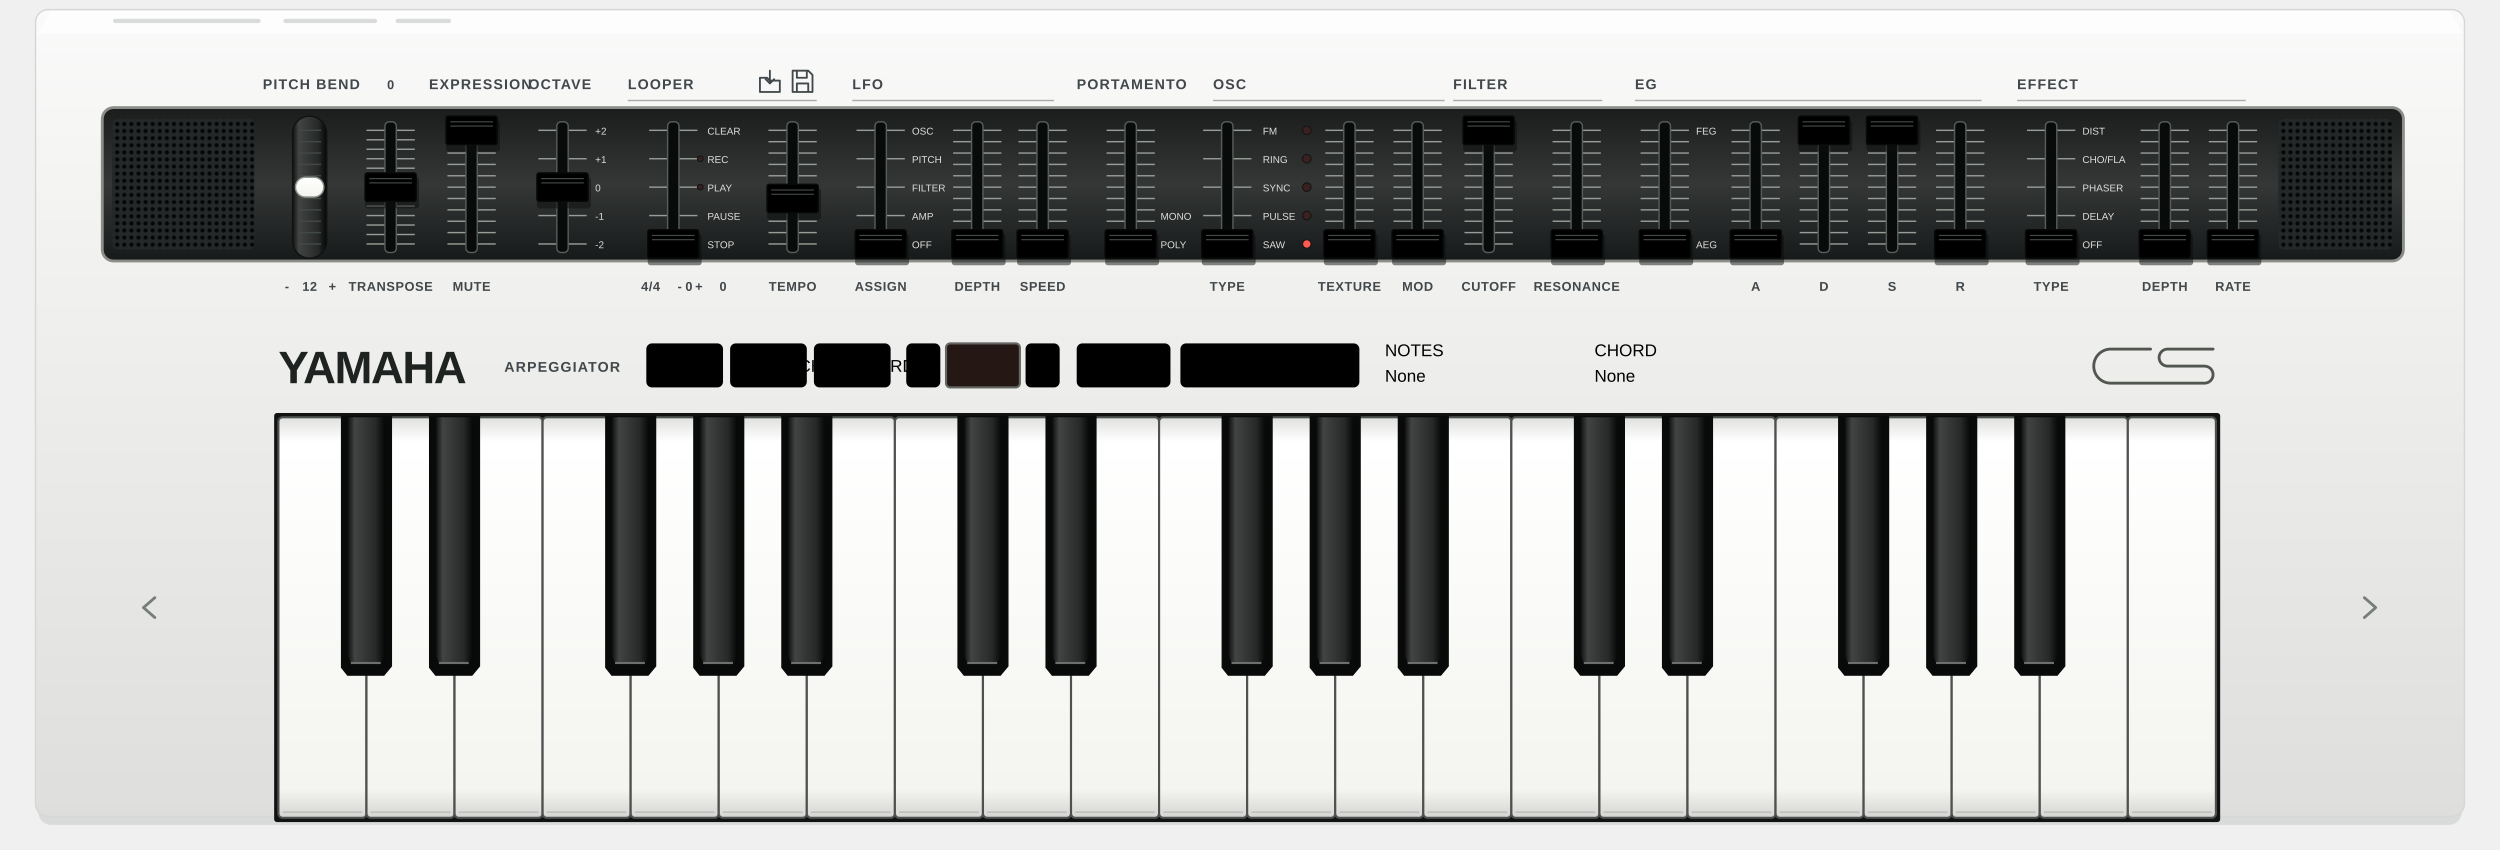
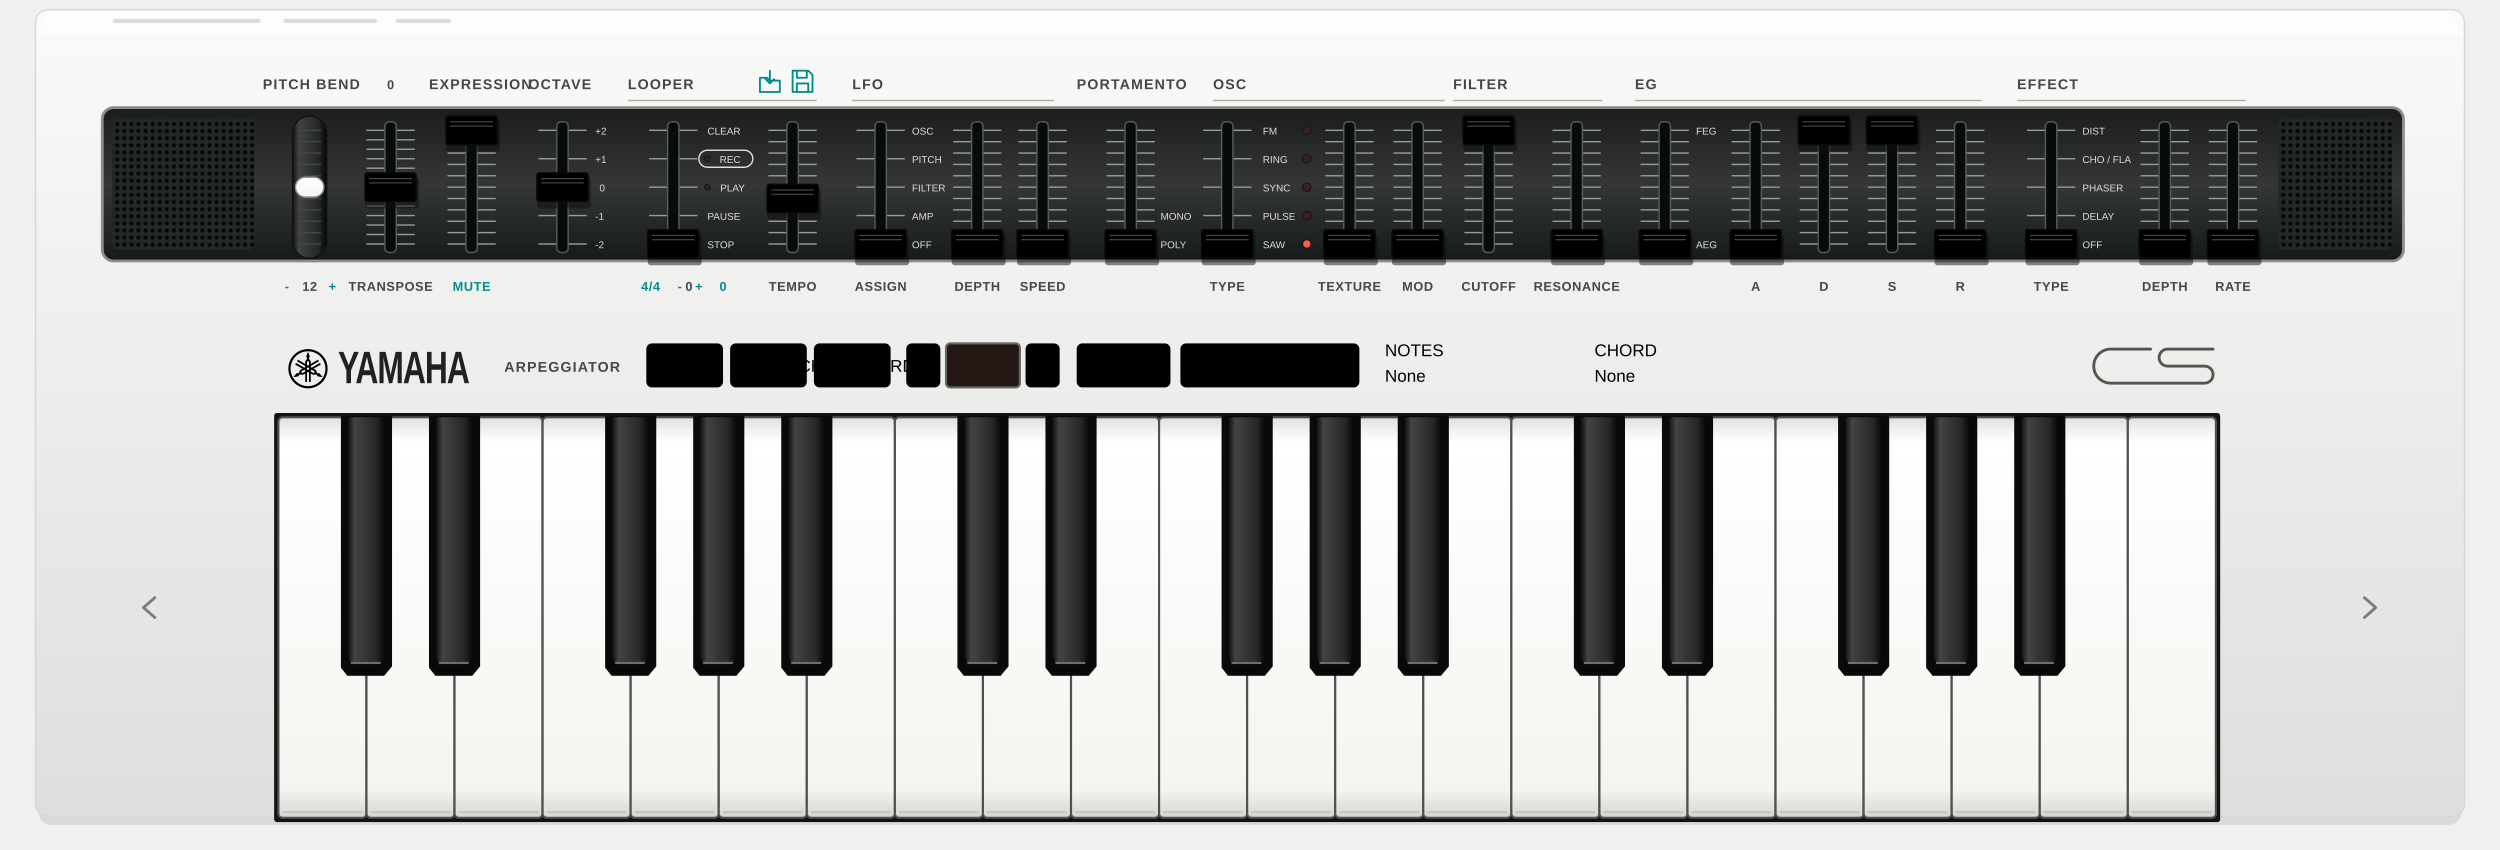
<svg xmlns="http://www.w3.org/2000/svg" viewBox="0 20.25 1760 597.75" aria-labelledby="panel-title panel-description">
  <style>
    text { font-family: Arial, sans-serif; user-select: none; pointer-events: none; }
    .section-label { font-size: 10px; font-weight: 700; letter-spacing: 0.8px; fill: #41474a; }
    .control-label { font-size: 9px; font-weight: 700; letter-spacing: 0.4px; fill: #41474a; text-anchor: middle; }
    .scale-label { font-size: 7px; fill: #dedfdc; }
    .selection-led { fill: var(--led-off, #3b2020); stroke: #141414; stroke-width: 0.8; }
    .selection-led.is-on { fill: var(--led-color, #ff5b50); filter: drop-shadow(0 0 2px var(--led-color, #ef6351)); }
    .focus-section, #looper-panel-wash, #fader-values { display: none; pointer-events: none; }
    .focus-mode .focus-section, .focus-mode #looper-panel-wash, .focus-mode #fader-values { display: inline; }
    .focus-section { opacity: 0.18; }
    .focus-mode .focus-looper { opacity: 0.2; }
    .focus-mode #filter-cutoff { --cap-fill: url(#cutoff-cap-fill); }
    .focus-mode #filter-resonance { --cap-fill: url(#resonance-cap-fill); }
    #fader-values { font-size: 11px; fill: #808080; text-anchor: middle; font-variant-numeric: tabular-nums; }
    .speakers-hidden .speaker { display: none; }
    .extra-key { display: none; }
    .five-octaves .extra-key { display: inline; }
+     
  </style>
  <defs>
    <linearGradient id="case-fill" x2="0" y2="1">
      <stop stop-color="#fafafa" />
      <stop offset="0.35" stop-color="#f0f0ee" />
      <stop offset="1" stop-color="#dedfdd" />
    </linearGradient>
    <linearGradient id="panel-fill" x2="0" y2="1">
      <stop stop-color="#1b1d1d" />
      <stop offset="0.5" stop-color="#353737" />
      <stop offset="1" stop-color="#171a1a" />
    </linearGradient>
    <linearGradient id="white-fill" x2="0" y2="1">
      <stop stop-color="#e0e1df" />
      <stop offset="0.06" stop-color="#fff" />
      <stop offset="0.93" stop-color="#f4f4f0" />
      <stop offset="1" stop-color="#d5d6d3" />
    </linearGradient>
    <linearGradient id="black-fill" x2="1" y2="0">
      <stop stop-color="#111" />
      <stop offset="0.18" stop-color="#414443" />
      <stop offset="0.75" stop-color="#262928" />
      <stop offset="1" stop-color="#060707" />
    </linearGradient>
    <linearGradient id="cap-fill" x2="0" y2="1">
      <stop stop-color="#070808" />
      <stop offset="0.45" stop-color="#2c3030" />
      <stop offset="0.6" stop-color="#121515" />
-       <stop offset="0.65" stop-color="#c5c6bf" />
+       <stop offset="0.65" stop-color="white" />
      <stop offset="0.78" stop-color="#777d79" />
      <stop offset="1" stop-color="#080a0a" />
    </linearGradient>
    <linearGradient id="cutoff-cap-fill" x2="0" y2="1">
      <stop stop-color="#831d20" />
      <stop offset="0.5" stop-color="#d94b4b" />
      <stop offset="0.65" stop-color="#ffada5" />
      <stop offset="1" stop-color="#91272b" />
    </linearGradient>
    <linearGradient id="resonance-cap-fill" x2="0" y2="1">
      <stop stop-color="#19447e" />
      <stop offset="0.5" stop-color="#4288d6" />
      <stop offset="0.65" stop-color="#a7d6ff" />
      <stop offset="1" stop-color="#20528e" />
    </linearGradient>
    <linearGradient id="arp-button-glass" x2="0" y2="1">
      <stop stop-color="#fafbf8" stop-opacity="0.9" />
      <stop offset="0.48" stop-color="#e7e8e4" stop-opacity="0.88" />
      <stop offset="1" stop-color="#cbd0ca" stop-opacity="0.95" />
    </linearGradient>
    <linearGradient id="arp-button-lit" x2="0" y2="1">
      <stop stop-color="#fff5c3" />
      <stop offset="0.48" stop-color="#ffc253" />
      <stop offset="1" stop-color="#cf7117" />
    </linearGradient>
    <linearGradient id="arp-button-red" x2="0" y2="1">
      <stop stop-color="#ffe4e0" />
      <stop offset="0.48" stop-color="#ffaaa1" />
      <stop offset="1" stop-color="#dd665e" />
    </linearGradient>
    <pattern id="speaker-holes" width="5" height="5" patternUnits="userSpaceOnUse">
      <rect width="5" height="5" fill="#252828" />
      <circle cx="2.5" cy="2.5" r="1.5" fill="#060808" />
    </pattern>
    <g id="fader-track">
      <path d="M-17 0H17 M-17 8H17 M-17 16H17 M-17 24H17 M-17 32H17 M-17 40H17 M-17 48H17 M-17 56H17 M-17 64H17 M-17 72H17 M-17 80H17" fill="none" stroke="#969c96" stroke-width="1" />
      <rect x="-4" y="-6" width="8" height="92" rx="3" fill="#090b0b" stroke="#565e59" />
    </g>
    <g id="selector-track">
      <path d="M-17 0H17 M-17 20H17 M-17 40H17 M-17 60H17 M-17 80H17" fill="none" stroke="#969c96" stroke-width="1" />
      <rect x="-4" y="-6" width="8" height="92" rx="3" fill="#090b0b" stroke="#565e59" />
    </g>
    <g id="transpose-track">
      <path d="M-17 0H17 M-17 6.667H17 M-17 13.333H17 M-17 20H17 M-17 26.667H17 M-17 33.333H17 M-17 40H17 M-17 46.667H17 M-17 53.333H17 M-17 60H17 M-17 66.667H17 M-17 73.333H17 M-17 80H17" fill="none" stroke="#969c96" stroke-width="1" />
      <rect x="-4" y="-6" width="8" height="92" rx="3" fill="#090b0b" stroke="#565e59" />
    </g>
    <g id="fader-cap">
      <rect x="-19" y="-10" width="38" height="22" rx="2" fill="#0c0e0e" opacity="0.5" transform="translate(1 3)" />
      <rect x="-18" y="-10" width="36" height="20" rx="1.5" fill="var(--cap-fill, url(#cap-fill))" stroke="#080909" />
      <path d="M-15 -6H15 M-15 -3H15" stroke="#444b47" stroke-width="0.8" />
    </g>
    <g id="pitch-track">
      <rect x="-12" y="-10" width="24" height="100" rx="12" fill="url(#black-fill)" stroke="#101211" />
      <path d="M-8 0H8 M-8 8H8 M-8 16H8 M-8 24H8 M-8 32H8 M-8 40H8 M-8 48H8 M-8 56H8 M-8 64H8 M-8 72H8 M-8 80H8" stroke="#434944" />
    </g>
    <g id="pitch-cap">
      <rect x="-10" y="-7" width="20" height="14" rx="7" fill="url(#white-fill)" stroke="#8c938b" />
    </g>
    <g id="white-key">
      <rect class="key-surface" x="0" width="62" height="282" rx="3" fill="url(#white-fill)" stroke="#4e514f" stroke-width="1.5" />
      <path d="M3 278H59" stroke="#babcb8" />
    </g>
    <g id="black-key">
      <path class="key-surface" d="M0 0H34V175L29 181H4L0 176Z" fill="#080909" stroke="#090a0a" stroke-width="2" />
      <path d="M4 0H30V167L27 173H6L4 168Z" fill="url(#black-fill)" />
      <path d="M6 173H27" stroke="#6b706c" stroke-width="1.5" />
    </g>
  </defs>
  <rect id="body-edge" x="27" y="33" width="1706" height="568" rx="9" fill="#a5a9a7" opacity="0.3" />
  <rect id="body" x="25" y="27" width="1710" height="568" rx="9" fill="url(#case-fill)" stroke="#d4d7d4" />
  <path id="body-highlight" d="M36 28H1724L1734 44H26Z" fill="#fff" opacity="0.6" />
  <path id="body-vents" d="M81 35H182 M201 35H264 M280 35H316" stroke="#d9dcda" stroke-width="3" stroke-linecap="round" />
  <rect id="control-strip" x="72" y="96" width="1620" height="108" rx="8" fill="url(#panel-fill)" stroke="#8b8e88" stroke-width="2" />
  <rect class="speaker" x="79" y="104" width="100" height="92" rx="4" fill="url(#speaker-holes)" />
  <rect class="speaker" x="1604" y="104" width="80" height="92" rx="4" fill="url(#speaker-holes)" />
  <g aria-hidden="true">
    <rect id="looper-panel-wash" x="436" y="97" width="150" height="106" fill="#f0f0ee" opacity="0.8" />
    <rect id="focus-lfo" class="focus-section" x="590" y="70" width="168" height="178" rx="5" fill="#9ad7c1" />
    <rect class="focus-section" x="760" y="70" width="75" height="178" rx="5" fill="#ead696" />
    <rect class="focus-section" x="837" y="70" width="183" height="178" rx="5" fill="#bba7e8" />
    <rect id="focus-filter" class="focus-section" x="1022" y="70" width="120" height="178" rx="5" fill="#eaa98f" />
    <rect id="focus-eg" class="focus-section" x="1144" y="70" width="266" height="178" rx="5" fill="#9fc9e8" />
    <rect id="focus-effect" class="focus-section" x="1412" y="70" width="188" height="178" rx="5" fill="#e5a9cd" />
  </g>
  <g class="section-label">
    <text x="185" y="83">PITCH BEND</text>
    <text x="302" y="83" textLength="61" lengthAdjust="spacingAndGlyphs">EXPRESSION</text>
    <text x="372" y="83">OCTAVE</text>
    <text class="focus-looper" x="442" y="83">LOOPER</text>
    <text x="600" y="83">LFO</text>
    <text x="758" y="83">PORTAMENTO</text>
    <text x="854" y="83">OSC</text>
    <text x="1023" y="83">FILTER</text>
    <text x="1151" y="83">EG</text>
    <text x="1420" y="83">EFFECT</text>
  </g>
  <g id="looper-load" class="clickable-label focus-looper" role="button" tabindex="0" aria-label="Load MIDI loop">
    <rect x="532" y="69" width="20" height="19" rx="2" fill="transparent" />
-     <path d="M535 75h5l2 2h7v8h-14z M542 70v9m-3-3 3 3 3-3" fill="none" stroke="#41474a" stroke-width="1.3" stroke-linecap="round" stroke-linejoin="round" pointer-events="none" />
+     <path d="M535 75h5l2 2h7v8h-14z M542 70v9m-3-3 3 3 3-3" fill="none" stroke="darkcyan" stroke-width="1.3" stroke-linecap="round" stroke-linejoin="round" pointer-events="none" />
  </g>
  <g id="looper-save" class="clickable-label focus-looper" role="button" tabindex="0" aria-label="Save MIDI loop">
    <rect x="555" y="69" width="20" height="19" rx="2" fill="transparent" />
-     <path d="M558 70h11l3 3v12h-14z M561 70v5h7v-5 M561 85v-6h8v6" fill="none" stroke="#41474a" stroke-width="1.3" stroke-linecap="round" stroke-linejoin="round" pointer-events="none" />
+     <path d="M558 70h11l3 3v12h-14z M561 70v5h7v-5 M561 85v-6h8v6" fill="none" stroke="darkcyan" stroke-width="1.3" stroke-linecap="round" stroke-linejoin="round" pointer-events="none" />
  </g>
  <text id="transpose-value" class="control-label" x="275" y="83" aria-hidden="true">0</text>
  <path class="focus-looper" d="M442 91H575" fill="none" stroke="#aaada7" />
  <path d="M600 91H742 M854 91H1017 M1023 91H1128 M1151 91H1395 M1420 91H1581" fill="none" stroke="#aaada7" />
  <g id="pitch-bend" class="fader" transform="translate(218 112)" data-label="Pitch bend" data-value="64" data-max="127">
    <use class="track" href="#pitch-track" />
    <use class="cap" href="#pitch-cap" y="40" />
    <rect class="hit-area" x="-22" y="-15" width="44" height="110" fill="transparent" />
  </g>
  <g id="transpose" class="fader" transform="translate(275 112)" data-label="Transpose" data-value="0" data-min="-12" data-max="12">
    <use class="track" href="#transpose-track" />
    <use class="cap" href="#fader-cap" y="40" />
    <rect class="hit-area" x="-22" y="-15" width="44" height="110" fill="transparent" />
  </g>
  <g id="expression" class="fader" transform="translate(332 112)" data-label="Expression" data-value="127" data-max="127">
    <use class="track" href="#fader-track" />
    <use class="cap" href="#fader-cap" y="0" />
    <rect class="hit-area" x="-22" y="-15" width="44" height="110" fill="transparent" />
  </g>
  <g id="octave" class="fader" transform="translate(396 112)" data-label="Octave" data-value="2" data-max="4">
    <use class="track" href="#selector-track" />
    <use class="cap" href="#fader-cap" y="40" />
    <text class="scale-label" x="23" y="3" data-step="4">+2</text>
    <text class="scale-label" x="23" y="23" data-step="3">+1</text>
-     <text class="scale-label" x="23" y="43" data-step="2">0</text>
+     <text class="scale-label" x="26" y="43" data-step="2">0</text>
    <text class="scale-label" x="23" y="63" data-step="1">-1</text>
    <text class="scale-label" x="23" y="83" data-step="0">-2</text>
    <rect class="hit-area" x="-22" y="-15" width="44" height="110" fill="transparent" />
  </g>
  <g id="looper" class="fader focus-looper" transform="translate(474 112)" data-label="Looper" data-value="0" data-max="4">
    <use class="track" href="#selector-track" />
    <use class="cap" href="#fader-cap" y="80" />
    <text class="scale-label" x="24" y="3" data-step="4">CLEAR</text>
-     <text class="scale-label" x="24" y="23" data-step="3">REC</text>
-     <text class="scale-label" x="24" y="43" data-step="2">PLAY</text>
+     <g class="rec-badge">
+       <rect fill="transparent" stroke="#dedfdc" stroke-width="1" height="12" rx="6" y="14" x="18" width="38" />
+       <text class="scale-label position-label clickable-label" y="23" data-step="3" fill="#dedfdc" text-anchor="middle" x="40">REC</text>
+     </g>
+     <text class="scale-label" x="33" y="43" data-step="2">PLAY</text>
    <text class="scale-label" x="24" y="63" data-step="1">PAUSE</text>
    <text class="scale-label" x="24" y="83" data-step="0">STOP</text>
-     <circle class="selection-led" cx="19" cy="20" r="2" data-value="3" />
-     <circle class="selection-led" cx="19" cy="40" r="2" data-value="2" />
+     <circle class="selection-led" cx="24" cy="20" r="2" data-value="3" />
+     <circle class="selection-led" cx="24" cy="40" r="2" data-value="2" style="--led-color: lime" />
    <rect class="hit-area" x="-22" y="-15" width="44" height="110" fill="transparent" />
  </g>
  <g id="tempo" class="fader focus-looper" transform="translate(558 112)" data-label="Tempo" data-value="120" data-min="40" data-max="240">
    <use class="track" href="#fader-track" />
    <use class="cap" href="#fader-cap" y="48" />
    <rect class="hit-area" x="-22" y="-15" width="44" height="110" fill="transparent" />
  </g>
  <g id="lfo-assign" class="fader" transform="translate(620 112)" data-label="LFO assign" data-value="0" data-max="4">
    <use class="track" href="#selector-track" />
    <use class="cap" href="#fader-cap" y="80" />
    <text class="scale-label" x="22" y="3" data-step="4">OSC</text>
    <text class="scale-label" x="22" y="23" data-step="3">PITCH</text>
    <text class="scale-label" x="22" y="43" data-step="2">FILTER</text>
    <text class="scale-label" x="22" y="63" data-step="1">AMP</text>
    <text class="scale-label" x="22" y="83" data-step="0">OFF</text>
    <rect class="hit-area" x="-22" y="-15" width="44" height="110" fill="transparent" />
  </g>
  <g id="lfo-depth" class="fader" transform="translate(688 112)" data-label="LFO depth" data-value="0" data-max="127">
    <use class="track" href="#fader-track" />
    <use class="cap" href="#fader-cap" y="80" />
    <rect class="hit-area" x="-22" y="-15" width="44" height="110" fill="transparent" />
  </g>
  <g id="lfo-speed" class="fader" transform="translate(734 112)" data-label="LFO speed" data-value="0" data-max="127">
    <use class="track" href="#fader-track" />
    <use class="cap" href="#fader-cap" y="80" />
    <rect class="hit-area" x="-22" y="-15" width="44" height="110" fill="transparent" />
  </g>
  <g id="portamento" class="fader" transform="translate(796 112)" data-label="Portamento" data-value="0" data-max="127">
    <use class="track" href="#fader-track" />
    <use class="cap" href="#fader-cap" y="80" />
    <text class="scale-label" x="21" y="83" data-step="0">POLY</text>
    <text class="scale-label" x="21" y="63" data-step="1">MONO</text>
    <rect class="hit-area" x="-22" y="-15" width="44" height="110" fill="transparent" />
  </g>
  <g id="osc-type" class="fader" transform="translate(864 112)" data-label="Oscillator type" data-value="0" data-max="4" style="--led-off: black">
    <use class="track" href="#selector-track" />
    <use class="cap" href="#fader-cap" y="80" />
    <text class="scale-label" x="25" y="3" data-step="4">FM</text>
    <text class="scale-label" x="25" y="23" data-step="3">RING</text>
    <text class="scale-label" x="25" y="43" data-step="2">SYNC</text>
    <text class="scale-label" x="25" y="63" data-step="1">PULSE</text>
    <text class="scale-label" x="25" y="83" data-step="0">SAW</text>
    <circle id="osc-fm-led" class="selection-led" cx="56" cy="0" r="3" data-value="4" style="--led-color: #48a9ff" aria-hidden="true" />
    <circle id="osc-ring-led" class="selection-led" cx="56" cy="20" r="3" data-value="3" style="--led-color: lime" aria-hidden="true" />
    <circle id="osc-sync-led" class="selection-led" cx="56" cy="40" r="3" data-value="2" style="--led-color: yellow" aria-hidden="true" />
    <circle id="osc-pulse-led" class="selection-led" cx="56" cy="60" r="3" data-value="1" style="--led-color: orange" aria-hidden="true" />
    <circle id="osc-saw-led" class="selection-led is-on" cx="56" cy="80" r="3" data-value="0" style="--led-color: red" aria-hidden="true" />
    <rect class="hit-area" x="-22" y="-15" width="44" height="110" fill="transparent" />
  </g>
  <g id="osc-texture" class="fader" transform="translate(950 112)" data-label="Oscillator texture" data-value="0" data-max="127">
    <use class="track" href="#fader-track" />
    <use class="cap" href="#fader-cap" y="80" />
    <rect class="hit-area" x="-22" y="-15" width="44" height="110" fill="transparent" />
  </g>
  <g id="osc-mod" class="fader" transform="translate(998 112)" data-label="Oscillator modulation" data-value="0" data-max="127">
    <use class="track" href="#fader-track" />
    <use class="cap" href="#fader-cap" y="80" />
    <rect class="hit-area" x="-22" y="-15" width="44" height="110" fill="transparent" />
  </g>
  <g id="filter-cutoff" class="fader" transform="translate(1048 112)" data-label="Filter cutoff" data-value="127" data-max="127">
    <use class="track" href="#fader-track" />
    <use class="cap" href="#fader-cap" y="0" />
    <rect class="hit-area" x="-22" y="-15" width="44" height="110" fill="transparent" />
  </g>
  <g id="filter-resonance" class="fader" transform="translate(1110 112)" data-label="Filter resonance" data-value="0" data-max="127">
    <use class="track" href="#fader-track" />
    <use class="cap" href="#fader-cap" y="80" />
    <rect class="hit-area" x="-22" y="-15" width="44" height="110" fill="transparent" />
  </g>
  <g id="eg-balance" class="fader" transform="translate(1172 112)" data-label="Envelope balance" data-value="0" data-max="127">
    <use class="track" href="#fader-track" />
    <use class="cap" href="#fader-cap" y="80" />
    <text class="scale-label" x="22" y="3" data-step="4">FEG</text>
    <text class="scale-label" x="22" y="83" data-step="0">AEG</text>
    <rect class="hit-area" x="-22" y="-15" width="44" height="110" fill="transparent" />
  </g>
  <g id="eg-attack" class="fader" transform="translate(1236 112)" data-label="Envelope attack" data-value="0" data-max="127">
    <use class="track" href="#fader-track" />
    <use class="cap" href="#fader-cap" y="80" />
    <rect class="hit-area" x="-22" y="-15" width="44" height="110" fill="transparent" />
  </g>
  <g id="eg-decay" class="fader" transform="translate(1284 112)" data-label="Envelope decay" data-value="127" data-max="127">
    <use class="track" href="#fader-track" />
    <use class="cap" href="#fader-cap" y="0" />
    <rect class="hit-area" x="-22" y="-15" width="44" height="110" fill="transparent" />
  </g>
  <g id="eg-sustain" class="fader" transform="translate(1332 112)" data-label="Envelope sustain" data-value="127" data-max="127">
    <use class="track" href="#fader-track" />
    <use class="cap" href="#fader-cap" y="0" />
    <rect class="hit-area" x="-22" y="-15" width="44" height="110" fill="transparent" />
  </g>
  <g id="eg-release" class="fader" transform="translate(1380 112)" data-label="Envelope release" data-value="0" data-max="127">
    <use class="track" href="#fader-track" />
    <use class="cap" href="#fader-cap" y="80" />
    <rect class="hit-area" x="-22" y="-15" width="44" height="110" fill="transparent" />
  </g>
  <g id="effect-type" class="fader" transform="translate(1444 112)" data-label="Effect type" data-value="0" data-max="4">
    <use class="track" href="#selector-track" />
    <use class="cap" href="#fader-cap" y="80" />
    <text class="scale-label" x="22" y="3" data-step="4">DIST</text>
-     <text class="scale-label" x="22" y="23" data-step="3">CHO/FLA</text>
+     <text class="scale-label" x="22" y="23" data-step="3">CHO / FLA</text>
    <text class="scale-label" x="22" y="43" data-step="2">PHASER</text>
    <text class="scale-label" x="22" y="63" data-step="1">DELAY</text>
    <text class="scale-label" x="22" y="83" data-step="0">OFF</text>
    <rect class="hit-area" x="-22" y="-15" width="44" height="110" fill="transparent" />
  </g>
  <g id="effect-depth" class="fader" transform="translate(1524 112)" data-label="Effect depth" data-value="0" data-max="127">
    <use class="track" href="#fader-track" />
    <use class="cap" href="#fader-cap" y="80" />
    <rect class="hit-area" x="-22" y="-15" width="44" height="110" fill="transparent" />
  </g>
  <g id="effect-rate" class="fader" transform="translate(1572 112)" data-label="Effect rate" data-value="0" data-max="127">
    <use class="track" href="#fader-track" />
    <use class="cap" href="#fader-cap" y="80" />
    <rect class="hit-area" x="-22" y="-15" width="44" height="110" fill="transparent" />
  </g>
  <g id="lower-panel">
    <g class="control-label">
      <text x="275" y="225">TRANSPOSE</text>
      <text class="focus-looper" x="558" y="225">TEMPO</text>
      <text x="620" y="225">ASSIGN</text>
      <text x="688" y="225">DEPTH</text>
      <text x="734" y="225">SPEED</text>
      <text x="864" y="225">TYPE</text>
      <text x="950" y="225">TEXTURE</text>
      <text x="998" y="225">MOD</text>
      <text x="1048" y="225">CUTOFF</text>
      <text x="1110" y="225">RESONANCE</text>
      <text x="1236" y="225">A</text>
      <text x="1284" y="225">D</text>
      <text x="1332" y="225">S</text>
      <text x="1380" y="225">R</text>
      <text x="1444" y="225">TYPE</text>
      <text x="1524" y="225">DEPTH</text>
      <text x="1572" y="225">RATE</text>
    </g>
-     <g id="pitch-range" class="control-label" role="group" aria-label="Pitch bend range">
+     <g id="pitch-range" class="control-label" role="group" aria-label="Pitch bend range" stle="font-size:12px;">
      <g id="pitch-range-down" class="clickable-label" role="button" tabindex="0" aria-label="Decrease pitch bend range" data-step="-1">
        <rect x="194" y="212" width="16" height="19" rx="2" fill="transparent" />
-         <text x="202" y="225">-</text>
+         <text x="202" y="225" style="fill:darkcyan">-</text>
      </g>
      <text id="pitch-range-value" x="218" y="225">12</text>
      <g id="pitch-range-up" class="clickable-label" role="button" tabindex="0" aria-label="Increase pitch bend range" data-step="1">
        <rect x="226" y="212" width="16" height="19" rx="2" fill="transparent" />
-         <text x="234" y="225">+</text>
+         <text x="234" y="225" style="fill:darkcyan">+</text>
      </g>
    </g>
    <g id="volume-mute" class="control-label clickable-label" role="button" tabindex="0" aria-label="Mute notes" aria-pressed="false">
      <rect x="306" y="212" width="52" height="19" rx="2" fill="transparent" />
-       <text id="mute-label" x="332" y="225">MUTE</text>
+       <text id="mute-label" x="332" y="225" style="fill:darkcyan">MUTE</text>
    </g>
    <g id="looper-automation" class="control-label focus-looper" role="group" aria-label="Looper recording settings">
      <g id="looper-meter" class="clickable-label" role="button" tabindex="0" aria-label="Time signature: 4/4">
        <rect x="448" y="212" width="20" height="19" rx="2" fill="transparent" />
-         <text x="458" y="225">4/4</text>
+         <text x="458" y="225" style="fill:darkcyan">4/4</text>
      </g>
      <g id="looper-bars-down" class="clickable-label" role="button" tabindex="0" aria-label="Decrease loop length">
        <rect x="468" y="212" width="14" height="19" rx="2" fill="transparent" />
-         <text x="478.5" y="225">-</text>
+         <text x="478.5" y="225" style="fill:darkcyan">-</text>
      </g>
      <text id="looper-bars-value" x="485" y="225">0</text>
      <g id="looper-bars-up" class="clickable-label" role="button" tabindex="0" aria-label="Increase loop length">
        <rect x="488" y="212" width="14" height="19" rx="2" fill="transparent" />
-         <text x="492" y="225">+</text>
+         <text x="492" y="225" style="fill:darkcyan">+</text>
      </g>
      <g id="looper-quantize" class="clickable-label" role="button" tabindex="0" aria-label="Note quantization: off" aria-haspopup="menu" aria-expanded="false">
        <rect x="503" y="212" width="12" height="19" rx="2" fill="transparent" />
-         <text x="509" y="225">0</text>
+         <text x="509" y="225" style="fill:darkcyan">0</text>
      </g>
    </g>
    <g id="fader-values" aria-hidden="true" />
    <g id="lower-instrument" transform="translate(0 18)">
-       <text x="196" y="272" font-family="Arial, sans-serif" font-size="32" font-weight="800" letter-spacing="-1" fill="#1e2221">YAMAHA</text>
+       <g style="transform: translate(203px,142px) scale(0.45);">
+         <switch transform="translate(0,235.576)" style="fill:black;fill-opacity:1">
+           <g id="g27" style="fill:black;fill-opacity:1">
+             <g style="fill:black;fill-opacity:1">
+               <g id="g24" style="fill:black;fill-opacity:1">
+                 <g id="g8" style="fill:black;fill-opacity:1">
+                   <path style="fill:black;fill-opacity:1" d="M 30.71,0 C 13.75,0 0,13.749 0,30.712 0,47.672 13.75,61.424 30.71,61.424 47.671,61.424 61.422,47.672 61.422,30.712 61.422,13.749 47.672,0 30.71,0 Z m 0,57.957 C 15.663,57.957 3.463,45.758 3.463,30.712 3.463,15.663 15.662,3.465 30.71,3.465 c 15.048,0 27.247,12.198 27.247,27.247 0,15.046 -12.199,27.245 -27.247,27.245 z" id="path4" />
+                   <path style="fill:black;fill-opacity:1" d="m 53.032,43.08 -4.459,-5.207 c -0.055,-0.063 -0.12,-0.117 -0.195,-0.161 -0.228,-0.13 -0.496,-0.133 -0.717,-0.026 v 0 c -0.681,0.322 -1.504,0.316 -2.206,-0.089 -0.625,-0.358 -1.023,-0.962 -1.147,-1.618 h 10e-4 C 43.995,34.308 42.983,32.78 41.396,31.865 l -1.997,-1.152 11.353,-6.554 -1.405,-2.435 -12.758,7.365 -1.533,-0.884 v -1.771 l 12.757,-7.366 -1.405,-2.434 -11.352,6.555 v -2.305 c 0,-1.833 -0.818,-3.474 -2.107,-4.58 v 0 c -0.507,-0.434 -0.829,-1.08 -0.829,-1.801 0,-0.811 0.406,-1.529 1.027,-1.957 0.203,-0.138 0.334,-0.372 0.334,-0.635 0,-0.087 -0.014,-0.171 -0.04,-0.249 L 31.162,5.198 c -0.063,-0.189 -0.241,-0.324 -0.45,-0.324 -0.208,0 -0.386,0.135 -0.449,0.324 l -2.278,6.464 c -0.027,0.078 -0.041,0.162 -0.041,0.249 0,0.263 0.132,0.497 0.333,0.635 h 10e-4 c 0.62,0.428 1.027,1.146 1.027,1.957 0,0.721 -0.321,1.367 -0.83,1.801 -1.29,1.106 -2.106,2.748 -2.106,4.58 v 2.305 l -11.353,-6.555 -1.405,2.434 12.758,7.366 v 1.772 l -1.533,0.883 -12.758,-7.365 -1.404,2.435 11.353,6.554 -1.998,1.152 c -1.587,0.915 -2.599,2.443 -2.912,4.114 v 0 c -0.124,0.656 -0.521,1.26 -1.146,1.618 -0.703,0.405 -1.525,0.411 -2.207,0.089 v 0 c -0.222,-0.106 -0.489,-0.104 -0.716,0.026 -0.076,0.044 -0.142,0.099 -0.195,0.161 l -4.46,5.205 c -0.131,0.149 -0.159,0.369 -0.055,0.553 0.104,0.179 0.31,0.266 0.504,0.229 l 6.738,-1.262 c 0.081,-0.016 0.162,-0.045 0.236,-0.088 0.229,-0.133 0.363,-0.362 0.383,-0.608 0.061,-0.75 0.479,-1.462 1.181,-1.867 0.623,-0.358 1.344,-0.404 1.975,-0.183 1.603,0.564 3.432,0.451 5.019,-0.467 l 1.997,-1.15 v 13.108 h 2.81 V 36.611 l 1.534,-0.885 1.533,0.885 v 14.731 h 2.811 V 38.234 l 1.996,1.15 c 1.587,0.918 3.417,1.031 5.02,0.467 0.629,-0.222 1.351,-0.176 1.975,0.183 0.702,0.405 1.119,1.117 1.18,1.867 0.019,0.246 0.154,0.476 0.381,0.608 0.075,0.043 0.156,0.072 0.237,0.088 l 6.737,1.262 c 0.195,0.037 0.4,-0.05 0.505,-0.229 0.101,-0.183 0.072,-0.402 -0.058,-0.55 z m -26.664,-8.09 -3.747,2.162 c -0.734,0.424 -1.671,0.172 -2.094,-0.561 -0.423,-0.735 -0.172,-1.672 0.562,-2.096 l 3.747,-2.163 1.533,0.886 v 1.772 z m 2.81,-14.504 c 0,-0.848 0.686,-1.535 1.533,-1.535 0.847,0 1.534,0.687 1.534,1.535 v 4.325 l -1.533,0.884 -1.534,-0.884 z m 3.297,11.244 -1.763,1.017 -1.765,-1.018 v -2.037 l 1.765,-1.019 1.763,1.019 z m 8.421,4.862 c -0.424,0.732 -1.363,0.984 -2.096,0.561 l -3.746,-2.164 v -1.77 l 1.533,-0.886 3.746,2.163 c 0.734,0.424 0.985,1.36 0.563,2.096 z" id="path6" />
+                 </g>
+               </g>
+             </g>
+           </g>
+         </switch>
+       </g>
+       <text x="196" y="272" font-family="Arial, sans-serif" font-size="32" font-weight="800" letter-spacing="-1" fill="#1e2221" style="transform: scaleX(0.7) translateX(144px);">YAMAHA</text>
      <text id="arp-label" class="section-label" x="355" y="264">ARPEGGIATOR</text>
      <g id="arp-controls" aria-label="Arpeggiator controls" transform="translate(110 0)">
        <g id="arp-enabled" class="arp-button arp-toggle" role="button" tabindex="0" aria-label="Arpeggiator on/off" aria-pressed="false" transform="translate(345 244)">
          <rect class="arp-bezel" width="54" height="31" rx="4" />
          <rect class="arp-lens" x="1" y="1.5" width="52" height="28" rx="3" />
          <path class="arp-shine" d="M5 5H49" />
          <text x="27" y="20">ON</text>
        </g>
        <g id="arp-latch" class="arp-button arp-toggle" role="button" tabindex="0" aria-label="Arpeggiator latch" aria-pressed="true" transform="translate(404 244)">
          <rect class="arp-bezel" width="54" height="31" rx="4" />
          <rect class="arp-lens" x="1" y="1.5" width="52" height="28" rx="3" />
          <path class="arp-shine" d="M5 5H49" />
          <text x="27" y="20">LATCH</text>
        </g>
        <g id="arp-chord" class="arp-button arp-toggle" role="button" tabindex="0" aria-label="Arpeggiator chord" aria-pressed="false" transform="translate(463 244)">
          <rect class="arp-bezel" width="54" height="31" rx="4" />
          <rect class="arp-lens" x="1" y="1.5" width="52" height="28" rx="3" />
          <path class="arp-shine" d="M5 5H49" />
          <text x="27" y="20">CHORD</text>
        </g>
        <g id="arp-tempo" role="group" aria-label="Arpeggiator tempo: 120 BPM" data-value="120" transform="translate(528 244)">
          <g id="arp-tempo-down" class="arp-button" role="button" tabindex="0" aria-label="Decrease arpeggiator tempo">
            <rect class="arp-bezel" width="24" height="31" rx="4" />
            <rect class="arp-lens" x="1" y="1.5" width="22" height="28" rx="3" />
            <text x="12" y="21">−</text>
          </g>
          <g id="arp-tempo-display">
            <rect x="28" y="0" width="52" height="31" rx="3" fill="#241714" stroke="#656862" stroke-width="1.5" />
            <g id="arp-tempo-digits" transform="translate(34 6)" aria-hidden="true" />
          </g>
          <g id="arp-tempo-up" class="arp-button" role="button" tabindex="0" aria-label="Increase arpeggiator tempo" transform="translate(84 0)">
            <rect class="arp-bezel" width="24" height="31" rx="4" />
            <rect class="arp-lens" x="1" y="1.5" width="22" height="28" rx="3" />
            <text x="12" y="21">+</text>
          </g>
        </g>
        <g id="arp-rate" class="arp-button" role="button" tabindex="0" aria-label="Rate: 1/16" aria-haspopup="menu" aria-expanded="false" transform="translate(648 244)">
          <rect class="arp-bezel" width="66" height="31" rx="4" />
          <rect class="arp-lens" x="1" y="1.5" width="64" height="28" rx="3" />
          <text id="arp-rate-value" x="33" y="20">1/16</text>
        </g>
        <g id="arp-mode" class="arp-button" role="button" tabindex="0" aria-label="Mode: Up" aria-haspopup="menu" aria-expanded="false" transform="translate(721 244)">
          <rect class="arp-bezel" width="126" height="31" rx="4" />
          <rect class="arp-lens" x="1" y="1.5" width="124" height="28" rx="3" />
          <text id="arp-mode-value" x="63" y="20">UP</text>
        </g>
        <g id="arp-readouts" aria-live="polite">
          <text class="arp-readout-label" x="865" y="253">NOTES</text>
          <text id="arp-held-notes" class="arp-readout-value" x="865" y="271">None</text>
          <text class="arp-readout-label" x="1012.5" y="253">CHORD</text>
          <text id="arp-detected-chord" class="arp-readout-value" x="1012.5" y="271">None</text>
        </g>
      </g>
      <path id="cs-logo" role="img" aria-label="CS" transform="translate(1474 248)" d="M40 0H12a12 12 0 0 0 0 24h66a6 6 0 0 0 0-12H52a6 6 0 0 1 0-12h32" fill="none" stroke="#515650" stroke-width="2" stroke-linecap="round" stroke-linejoin="round" />
      <g id="keyboard" transform="translate(196 296)">
        <rect x="-3" y="-3" width="1370" height="288" rx="2" fill="#101312" />
        <g id="keyboard-keys">
          <g id="standard-keys">
            <g class="key" id="key-c-1" aria-label="C, octave 1">
              <use href="#white-key" x="0" />
            </g>
            <g class="key" id="key-d-1" aria-label="D, octave 1">
              <use href="#white-key" x="62" />
            </g>
            <g class="key" id="key-e-1" aria-label="E, octave 1">
              <use href="#white-key" x="124" />
            </g>
            <g class="key" id="key-f-1" aria-label="F, octave 1">
              <use href="#white-key" x="186" />
            </g>
            <g class="key" id="key-g-1" aria-label="G, octave 1">
              <use href="#white-key" x="248" />
            </g>
            <g class="key" id="key-a-1" aria-label="A, octave 1">
              <use href="#white-key" x="310" />
            </g>
            <g class="key" id="key-b-1" aria-label="B, octave 1">
              <use href="#white-key" x="372" />
            </g>
            <g class="key" id="key-c-2" aria-label="C, octave 2">
              <use href="#white-key" x="434" />
            </g>
            <g class="key" id="key-d-2" aria-label="D, octave 2">
              <use href="#white-key" x="496" />
            </g>
            <g class="key" id="key-e-2" aria-label="E, octave 2">
              <use href="#white-key" x="558" />
            </g>
            <g class="key" id="key-f-2" aria-label="F, octave 2">
              <use href="#white-key" x="620" />
            </g>
            <g class="key" id="key-g-2" aria-label="G, octave 2">
              <use href="#white-key" x="682" />
            </g>
            <g class="key" id="key-a-2" aria-label="A, octave 2">
              <use href="#white-key" x="744" />
            </g>
            <g class="key" id="key-b-2" aria-label="B, octave 2">
              <use href="#white-key" x="806" />
            </g>
            <g class="key" id="key-c-3" aria-label="C, octave 3">
              <use href="#white-key" x="868" />
            </g>
            <g class="key" id="key-d-3" aria-label="D, octave 3">
              <use href="#white-key" x="930" />
            </g>
            <g class="key" id="key-e-3" aria-label="E, octave 3">
              <use href="#white-key" x="992" />
            </g>
            <g class="key" id="key-f-3" aria-label="F, octave 3">
              <use href="#white-key" x="1054" />
            </g>
            <g class="key" id="key-g-3" aria-label="G, octave 3">
              <use href="#white-key" x="1116" />
            </g>
            <g class="key" id="key-a-3" aria-label="A, octave 3">
              <use href="#white-key" x="1178" />
            </g>
            <g class="key" id="key-b-3" aria-label="B, octave 3">
              <use href="#white-key" x="1240" />
            </g>
            <g class="key" id="key-c-4" aria-label="C, octave 4">
              <use href="#white-key" x="1302" />
            </g>
            <g class="key" id="key-cs-1" aria-label="C sharp, octave 1">
              <use href="#black-key" x="45" />
            </g>
            <g class="key" id="key-ds-1" aria-label="D sharp, octave 1">
              <use href="#black-key" x="107" />
            </g>
            <g class="key" id="key-fs-1" aria-label="F sharp, octave 1">
              <use href="#black-key" x="231" />
            </g>
            <g class="key" id="key-gs-1" aria-label="G sharp, octave 1">
              <use href="#black-key" x="293" />
            </g>
            <g class="key" id="key-as-1" aria-label="A sharp, octave 1">
              <use href="#black-key" x="355" />
            </g>
            <g class="key" id="key-cs-2" aria-label="C sharp, octave 2">
              <use href="#black-key" x="479" />
            </g>
            <g class="key" id="key-ds-2" aria-label="D sharp, octave 2">
              <use href="#black-key" x="541" />
            </g>
            <g class="key" id="key-fs-2" aria-label="F sharp, octave 2">
              <use href="#black-key" x="665" />
            </g>
            <g class="key" id="key-gs-2" aria-label="G sharp, octave 2">
              <use href="#black-key" x="727" />
            </g>
            <g class="key" id="key-as-2" aria-label="A sharp, octave 2">
              <use href="#black-key" x="789" />
            </g>
            <g class="key" id="key-cs-3" aria-label="C sharp, octave 3">
              <use href="#black-key" x="913" />
            </g>
            <g class="key" id="key-ds-3" aria-label="D sharp, octave 3">
              <use href="#black-key" x="975" />
            </g>
            <g class="key" id="key-fs-3" aria-label="F sharp, octave 3">
              <use href="#black-key" x="1099" />
            </g>
            <g class="key" id="key-gs-3" aria-label="G sharp, octave 3">
              <use href="#black-key" x="1161" />
            </g>
            <g class="key" id="key-as-3" aria-label="A sharp, octave 3">
              <use href="#black-key" x="1223" />
            </g>
          </g>
        </g>
      </g>
      <g id="arp-menu-layer" transform="translate(110 0)" />
    </g>
    <g id="looper-menu-layer" />
  </g>
  <g id="octave-down" class="octave-step" role="button" tabindex="0" aria-label="Octave down" data-step="-1">
    <rect class="end-hit-area" x="25" y="27" width="160" height="568" rx="4" fill="transparent" />
    <path class="end-arrow" d="M4 -7L-4 0L4 7" transform="translate(105 448)" fill="none" stroke="#777d79" stroke-width="2" stroke-linecap="round" stroke-linejoin="round" pointer-events="none" />
  </g>
  <g id="octave-up" class="octave-step" role="button" tabindex="0" aria-label="Octave up" data-step="1">
    <rect class="end-hit-area" x="1602" y="27" width="133" height="568" rx="4" fill="transparent" />
    <path class="end-arrow" d="M-4 -7L4 0L-4 7" transform="translate(1668.5 448)" fill="none" stroke="#777d79" stroke-width="2" stroke-linecap="round" stroke-linejoin="round" pointer-events="none" />
  </g>
</svg>
